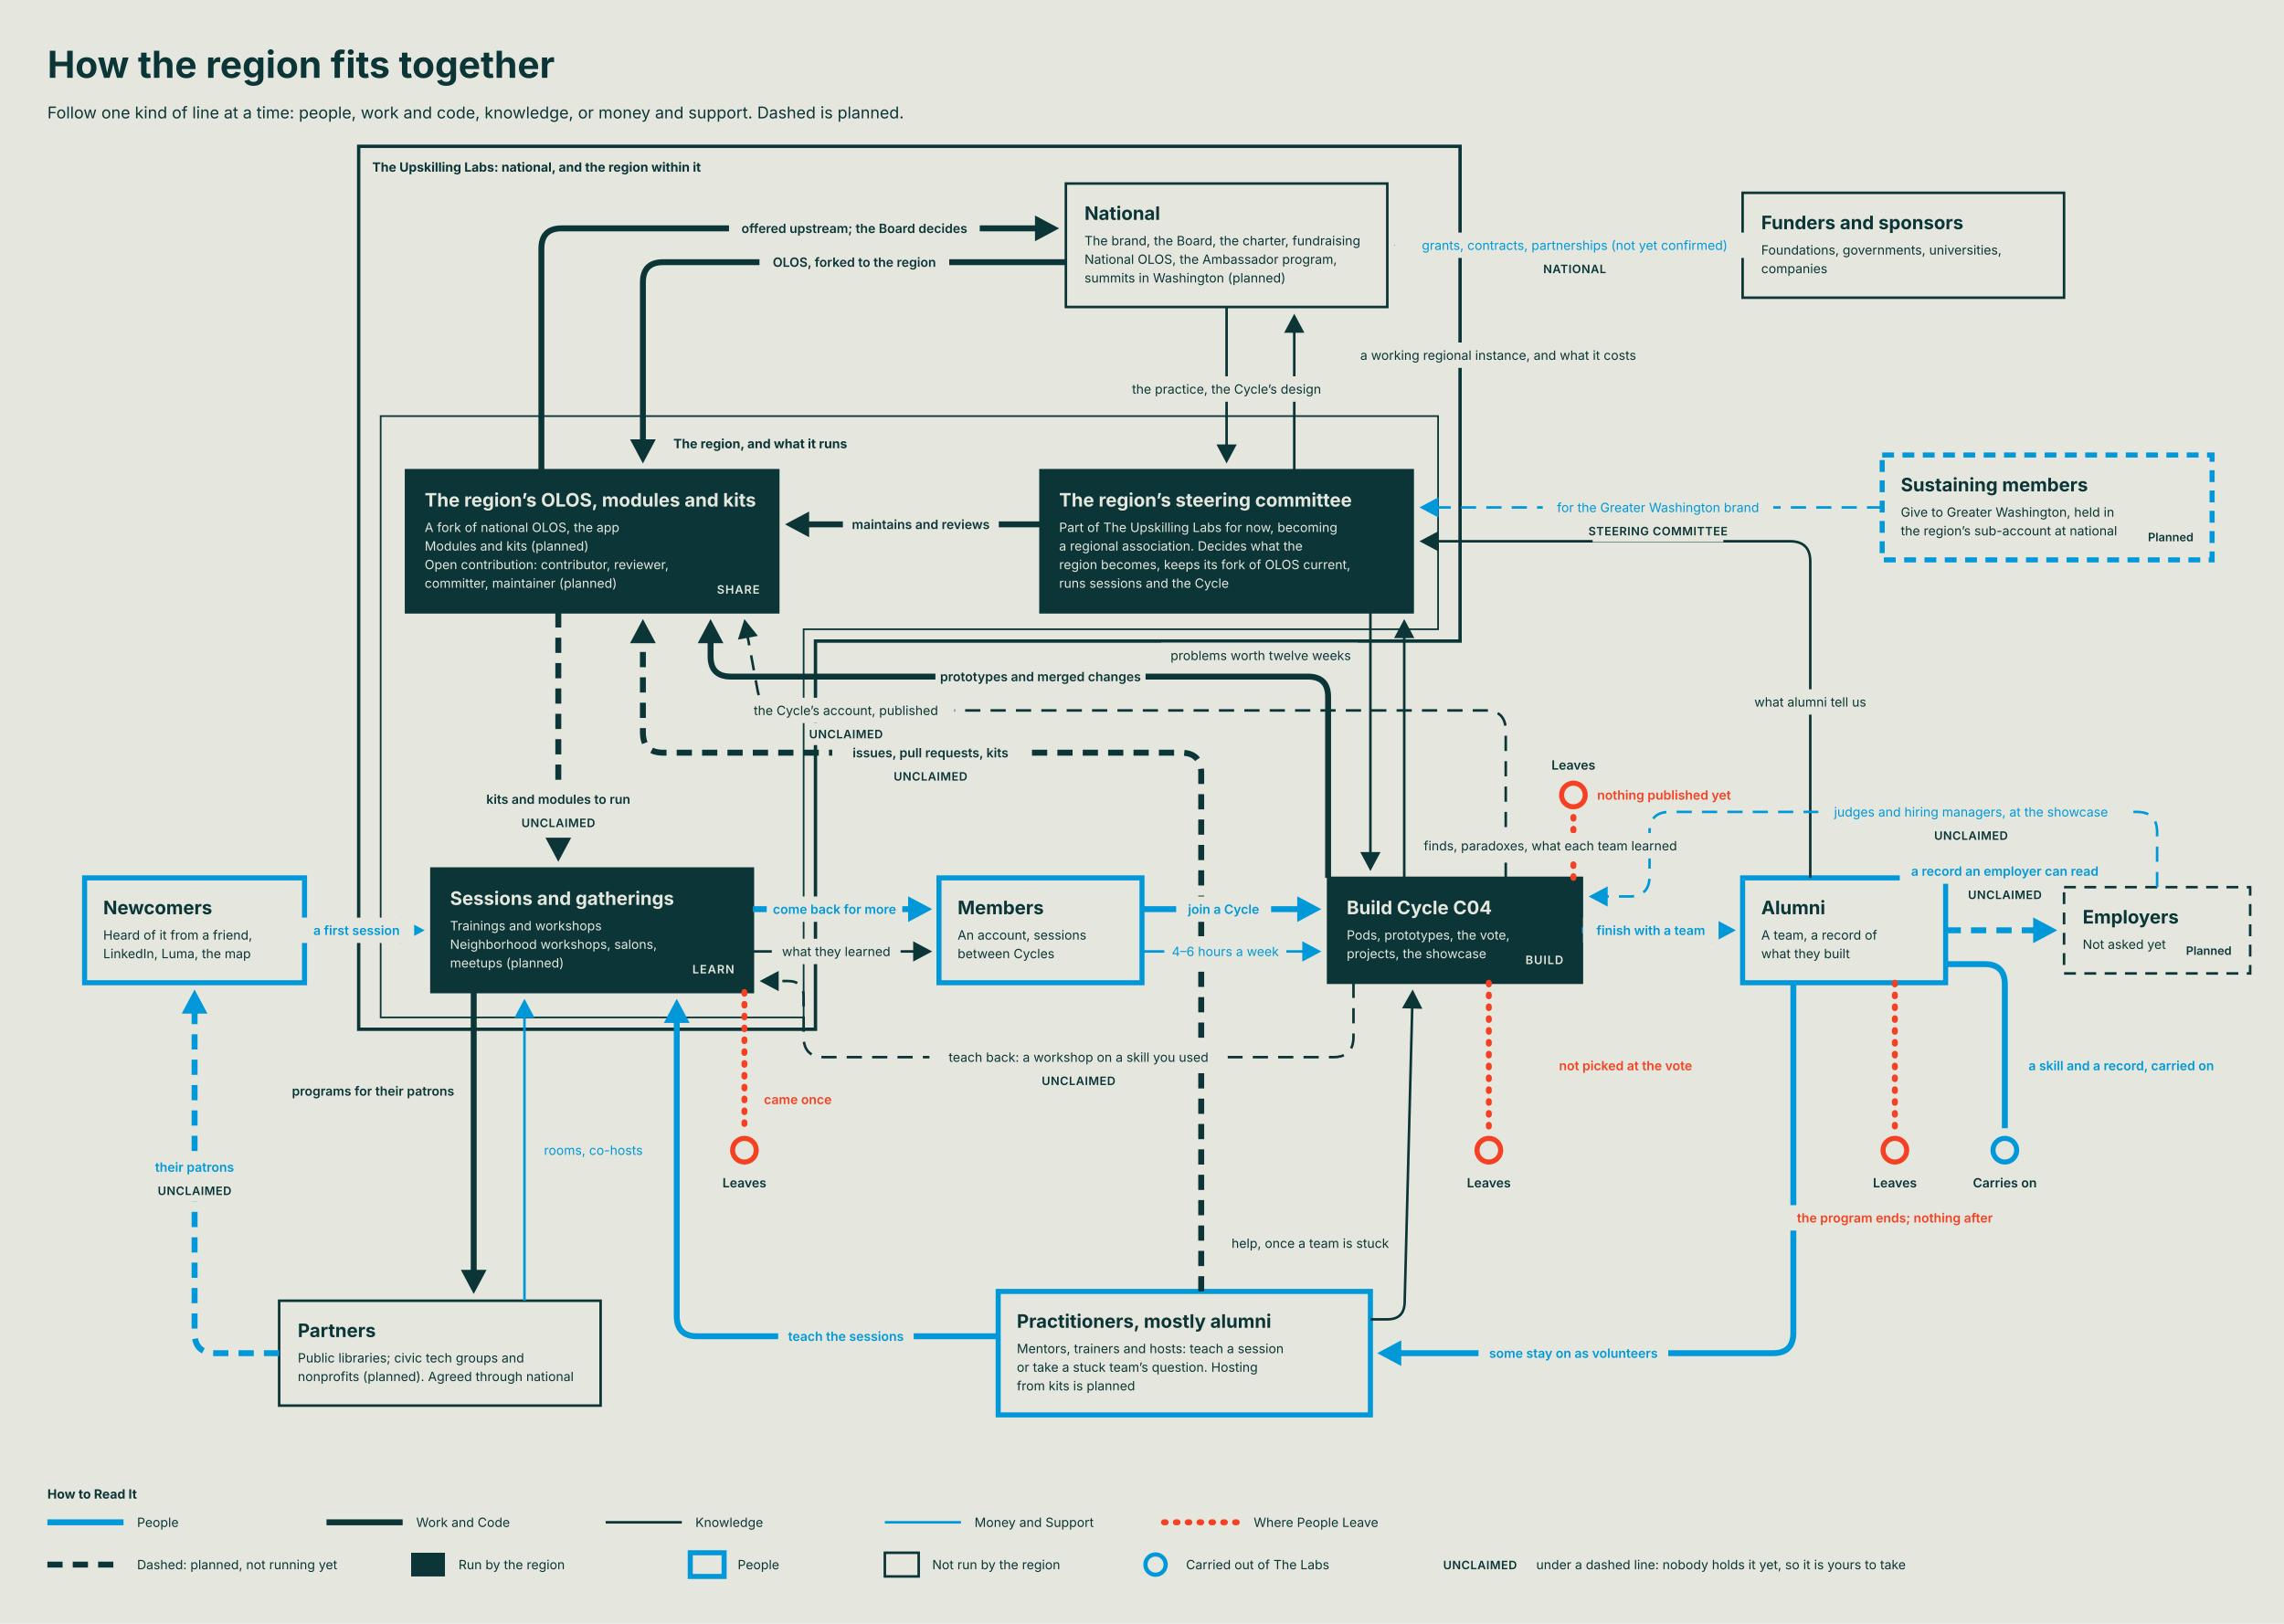
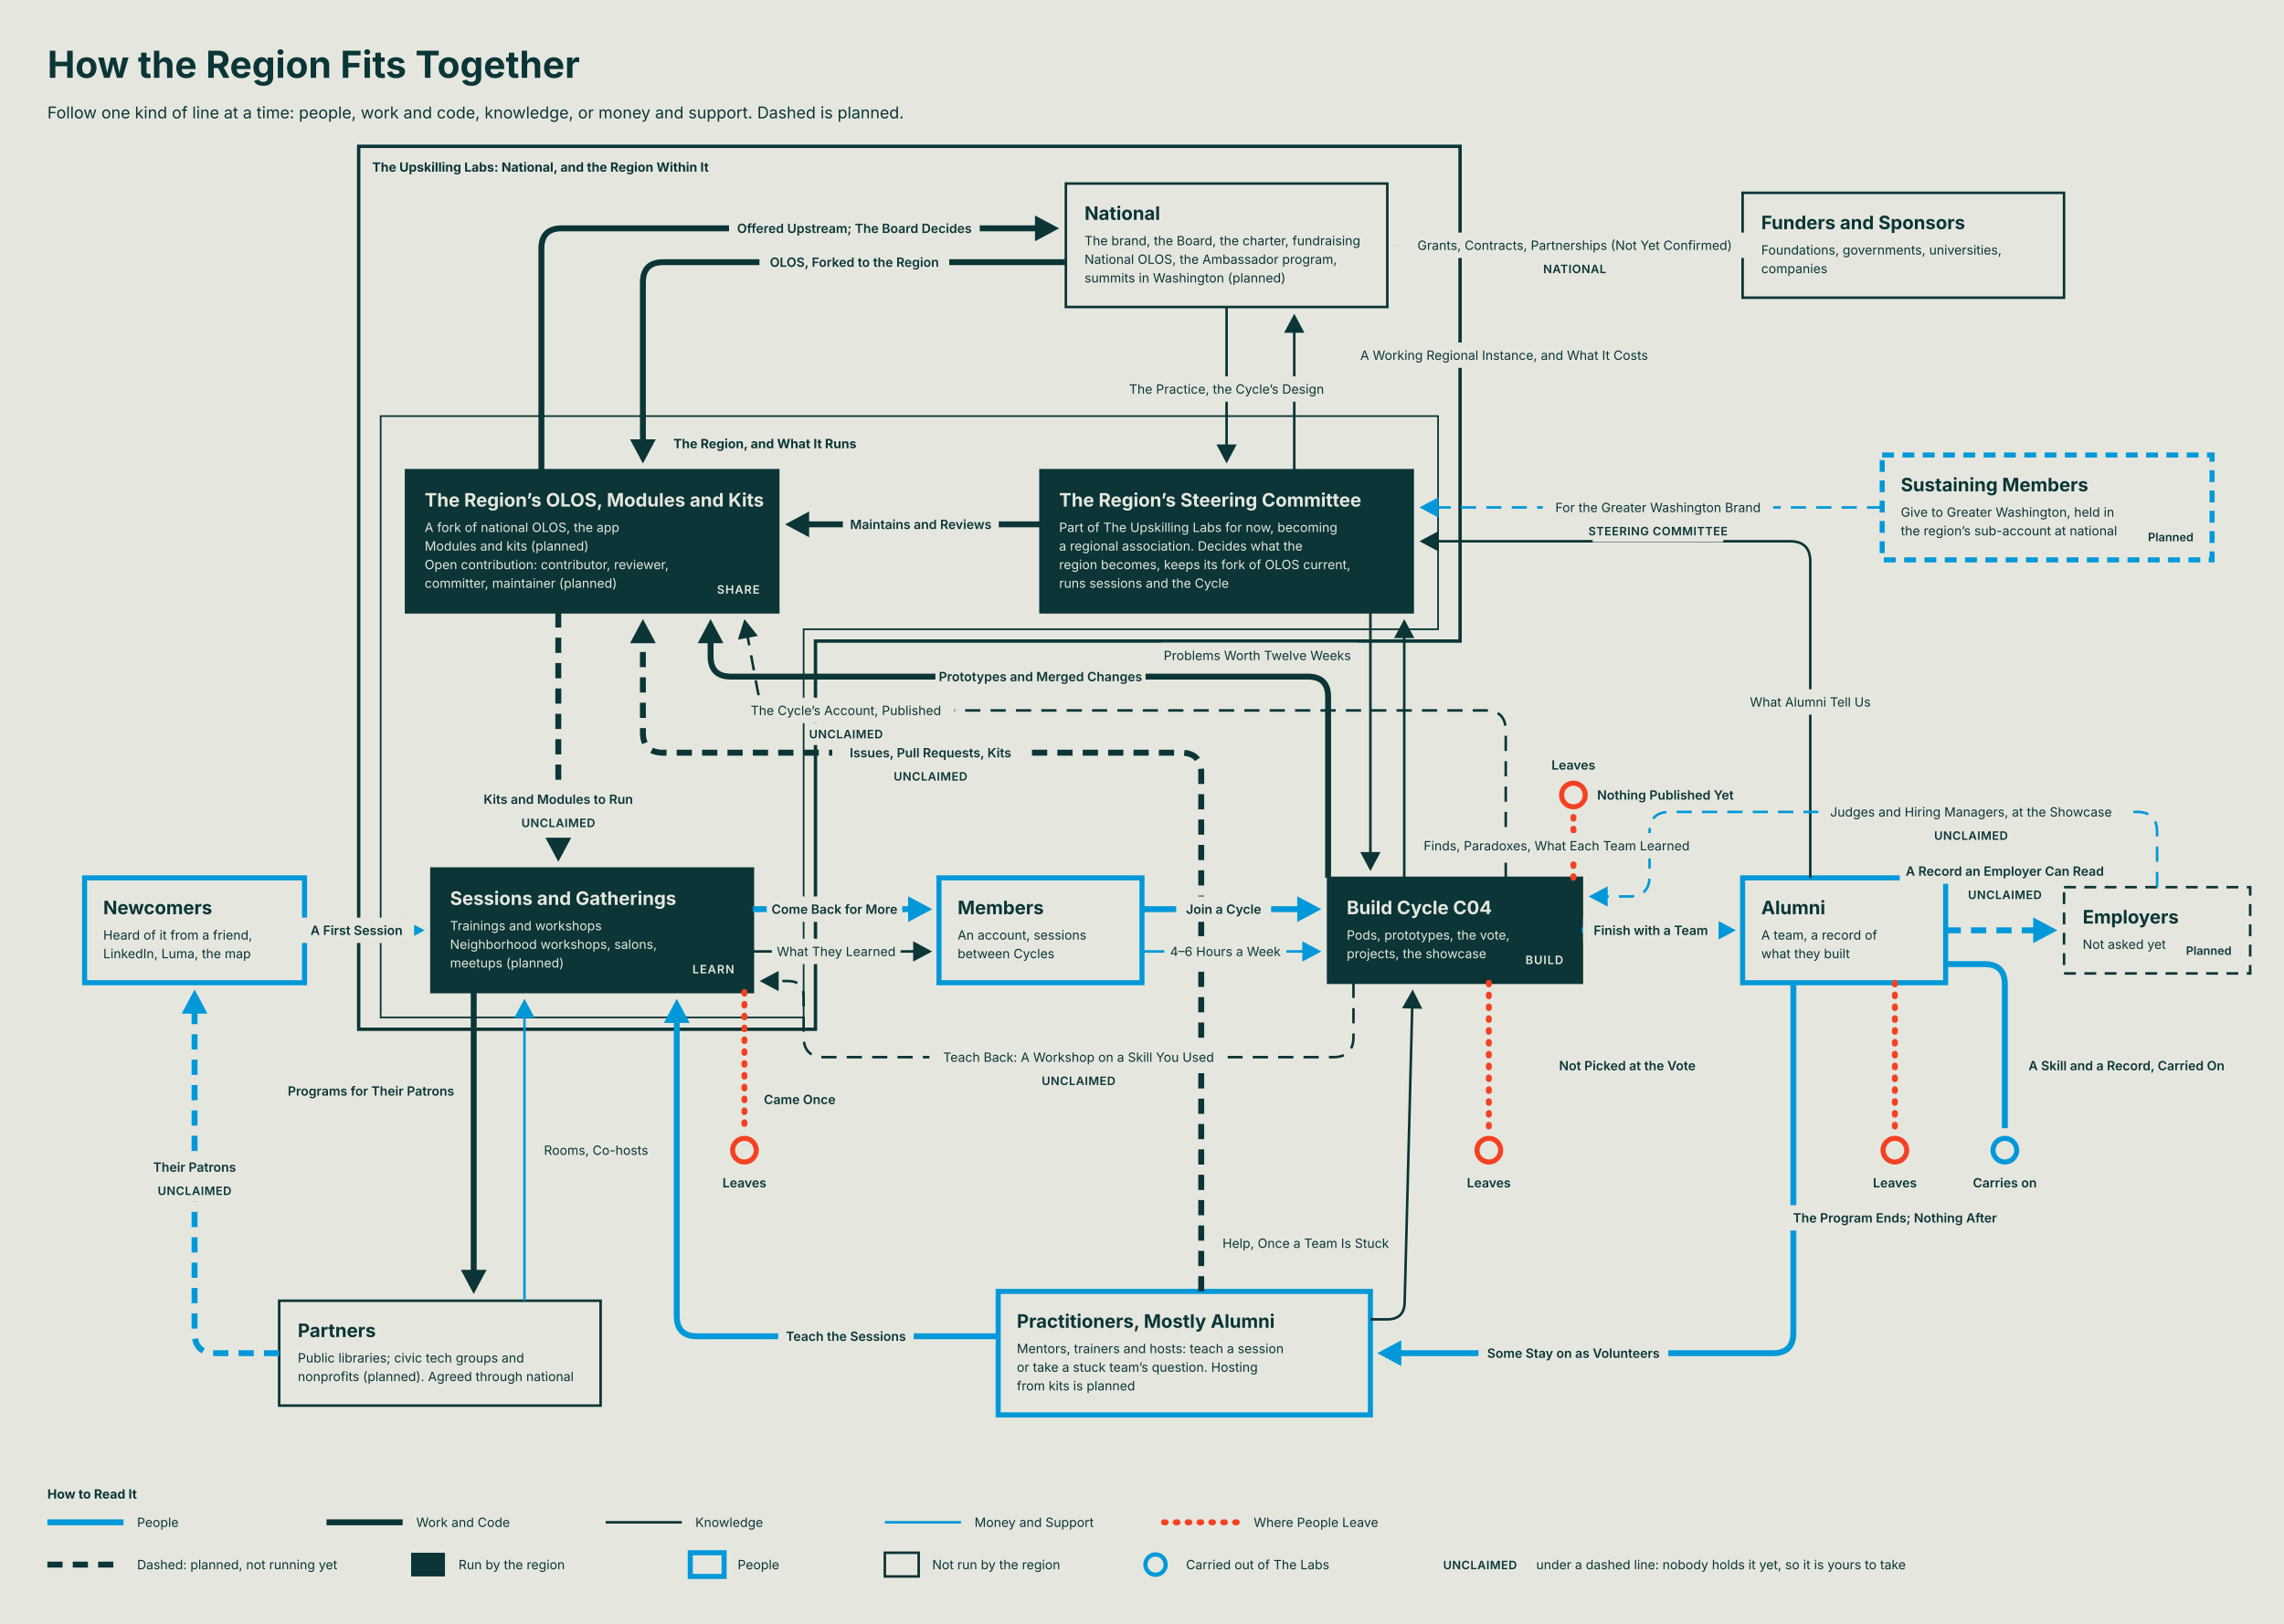
<svg xmlns="http://www.w3.org/2000/svg" class="fnet" viewBox="0 0 2700 1920" role="img" aria-label="How the region fits together" font-family="Inter, system-ui, sans-serif">
  <rect width="2700" height="1920" fill="#e5e7de" />
-   <text x="56" y="92" font-size="43.987" font-weight="700" fill="#0b3536">How the region fits together</text>
+   <text x="56" y="92" font-size="43.987" font-weight="700" fill="#0b3536">How the Region Fits Together</text>
  <text x="56" y="140" font-size="19.244" fill="#0b3536">Follow one kind of line at a time: people, work and code, knowledge, or money and support. Dashed is planned.</text>
  <path d="M424.0,173.0 H1726.0 V758.0 H964.0 V1217.0 H424.0 Z" fill="none" stroke="#0b3536" stroke-width="4" />
-   <text x="440.0" y="203.0" font-size="15.118" font-weight="700" fill="#0b3536">The Upskilling Labs: national, and the region within it</text>
+   <text x="440.0" y="203.0" font-size="15.118" font-weight="700" fill="#0b3536">The Upskilling Labs: National, and the Region Within It</text>
  <path d="M450.0,492.0 H1700.0 V744.0 H950.0 V1203.0 H450.0 Z" fill="none" stroke="#0b3536" stroke-width="2" />
-   <text x="796.0" y="530.0" font-size="15.118" font-weight="700" fill="#0b3536">The region, and what it runs</text>
+   <text x="796.0" y="530.0" font-size="15.118" font-weight="700" fill="#0b3536">The Region, and What It Runs</text>
  <g class="node">
    <rect x="1260.0" y="217.0" width="380" height="146.0" fill="#e5e7de" stroke="#0b3536" stroke-width="3" />
    <text x="1282.0" y="260.0" font-size="21.993" font-weight="700" fill="#0b3536">National</text>
    <text x="1282.0" y="290.0" font-size="15.118" fill="#0b3536">The brand, the Board, the charter, fundraising</text>
    <text x="1282.0" y="312.0" font-size="15.118" fill="#0b3536">National OLOS, the Ambassador program,</text>
    <text x="1282.0" y="334.0" font-size="15.118" fill="#0b3536">summits in Washington (planned)</text>
  </g>
  <g class="node">
    <rect x="2060.0" y="228.0" width="380" height="124.0" fill="#e5e7de" stroke="#0b3536" stroke-width="3" />
-     <text x="2082.0" y="271.0" font-size="21.993" font-weight="700" fill="#0b3536">Funders and sponsors</text>
+     <text x="2082.0" y="271.0" font-size="21.993" font-weight="700" fill="#0b3536">Funders and Sponsors</text>
    <text x="2082.0" y="301.0" font-size="15.118" fill="#0b3536">Foundations, governments, universities,</text>
    <text x="2082.0" y="323.0" font-size="15.118" fill="#0b3536">companies</text>
  </g>
  <g class="node">
    <rect x="480.0" y="556.0" width="440" height="168.0" fill="#0b3536" stroke="#0b3536" stroke-width="3" />
-     <text x="502.0" y="599.0" font-size="21.993" font-weight="700" fill="#e5e7de">The region’s OLOS, modules and kits</text>
+     <text x="502.0" y="599.0" font-size="21.993" font-weight="700" fill="#e5e7de">The Region’s OLOS, Modules and Kits</text>
    <text x="502.0" y="629.0" font-size="15.118" fill="#e5e7de">A fork of national OLOS, the app</text>
    <text x="502.0" y="651.0" font-size="15.118" fill="#e5e7de">Modules and kits (planned)</text>
    <text x="502.0" y="673.0" font-size="15.118" fill="#e5e7de">Open contribution: contributor, reviewer,</text>
    <text x="502.0" y="695.0" font-size="15.118" fill="#e5e7de">committer, maintainer (planned)</text>
    <text x="898.0" y="702.0" text-anchor="end" font-size="13.745" font-weight="600" fill="#e5e7de" letter-spacing="1">SHARE</text>
  </g>
  <g class="node">
    <rect x="1230.0" y="556.0" width="440" height="168.0" fill="#0b3536" stroke="#0b3536" stroke-width="3" />
-     <text x="1252.0" y="599.0" font-size="21.993" font-weight="700" fill="#e5e7de">The region’s steering committee</text>
+     <text x="1252.0" y="599.0" font-size="21.993" font-weight="700" fill="#e5e7de">The Region’s Steering Committee</text>
    <text x="1252.0" y="629.0" font-size="15.118" fill="#e5e7de">Part of The Upskilling Labs for now, becoming</text>
    <text x="1252.0" y="651.0" font-size="15.118" fill="#e5e7de">a regional association. Decides what the</text>
    <text x="1252.0" y="673.0" font-size="15.118" fill="#e5e7de">region becomes, keeps its fork of OLOS current,</text>
    <text x="1252.0" y="695.0" font-size="15.118" fill="#e5e7de">runs sessions and the Cycle</text>
  </g>
  <g class="node">
    <rect x="100.0" y="1038.0" width="260" height="124.0" fill="#e5e7de" stroke="#0098d8" stroke-width="6" />
    <text x="122.0" y="1081.0" font-size="21.993" font-weight="700" fill="#0b3536">Newcomers</text>
    <text x="122.0" y="1111.0" font-size="15.118" fill="#0b3536">Heard of it from a friend,</text>
    <text x="122.0" y="1133.0" font-size="15.118" fill="#0b3536">LinkedIn, Luma, the map</text>
  </g>
  <g class="node">
    <rect x="510.0" y="1027.0" width="380" height="146.0" fill="#0b3536" stroke="#0b3536" stroke-width="3" />
-     <text x="532.0" y="1070.0" font-size="21.993" font-weight="700" fill="#e5e7de">Sessions and gatherings</text>
+     <text x="532.0" y="1070.0" font-size="21.993" font-weight="700" fill="#e5e7de">Sessions and Gatherings</text>
    <text x="532.0" y="1100.0" font-size="15.118" fill="#e5e7de">Trainings and workshops</text>
    <text x="532.0" y="1122.0" font-size="15.118" fill="#e5e7de">Neighborhood workshops, salons,</text>
    <text x="532.0" y="1144.0" font-size="15.118" fill="#e5e7de">meetups (planned)</text>
    <text x="868.0" y="1151.0" text-anchor="end" font-size="13.745" font-weight="600" fill="#e5e7de" letter-spacing="1">LEARN</text>
  </g>
  <g class="node">
    <rect x="1110.0" y="1038.0" width="240" height="124.0" fill="#e5e7de" stroke="#0098d8" stroke-width="6" />
    <text x="1132.0" y="1081.0" font-size="21.993" font-weight="700" fill="#0b3536">Members</text>
    <text x="1132.0" y="1111.0" font-size="15.118" fill="#0b3536">An account, sessions</text>
    <text x="1132.0" y="1133.0" font-size="15.118" fill="#0b3536">between Cycles</text>
  </g>
  <g class="node">
    <rect x="1570.0" y="1038.0" width="300" height="124.0" fill="#0b3536" stroke="#0b3536" stroke-width="3" />
    <text x="1592.0" y="1081.0" font-size="21.993" font-weight="700" fill="#e5e7de">Build Cycle C04</text>
    <text x="1592.0" y="1111.0" font-size="15.118" fill="#e5e7de">Pods, prototypes, the vote,</text>
    <text x="1592.0" y="1133.0" font-size="15.118" fill="#e5e7de">projects, the showcase</text>
    <text x="1848.0" y="1140.0" text-anchor="end" font-size="13.745" font-weight="600" fill="#e5e7de" letter-spacing="1">BUILD</text>
  </g>
  <g class="node">
    <rect x="2060.0" y="1038.0" width="240" height="124.0" fill="#e5e7de" stroke="#0098d8" stroke-width="6" />
    <text x="2082.0" y="1081.0" font-size="21.993" font-weight="700" fill="#0b3536">Alumni</text>
    <text x="2082.0" y="1111.0" font-size="15.118" fill="#0b3536">A team, a record of</text>
    <text x="2082.0" y="1133.0" font-size="15.118" fill="#0b3536">what they built</text>
  </g>
  <g class="node">
    <rect x="2440.0" y="1049.0" width="220" height="102.0" fill="#e5e7de" stroke="#0b3536" stroke-width="3" stroke-dasharray="14 10" />
    <text x="2462.0" y="1092.0" font-size="21.993" font-weight="700" fill="#0b3536">Employers</text>
    <text x="2462.0" y="1122.0" font-size="15.118" fill="#0b3536">Not asked yet</text>
    <text x="2638.0" y="1129.0" text-anchor="end" font-size="13.745" font-weight="600" fill="#0b3536">Planned</text>
  </g>
  <g class="node">
    <rect x="330.0" y="1538.0" width="380" height="124.0" fill="#e5e7de" stroke="#0b3536" stroke-width="3" />
    <text x="352.0" y="1581.0" font-size="21.993" font-weight="700" fill="#0b3536">Partners</text>
    <text x="352.0" y="1611.0" font-size="15.118" fill="#0b3536">Public libraries; civic tech groups and</text>
    <text x="352.0" y="1633.0" font-size="15.118" fill="#0b3536">nonprofits (planned). Agreed through national</text>
  </g>
  <g class="node">
    <rect x="1180.0" y="1527.0" width="440" height="146.0" fill="#e5e7de" stroke="#0098d8" stroke-width="6" />
-     <text x="1202.0" y="1570.0" font-size="21.993" font-weight="700" fill="#0b3536">Practitioners, mostly alumni</text>
+     <text x="1202.0" y="1570.0" font-size="21.993" font-weight="700" fill="#0b3536">Practitioners, Mostly Alumni</text>
    <text x="1202.0" y="1600.0" font-size="15.118" fill="#0b3536">Mentors, trainers and hosts: teach a session</text>
    <text x="1202.0" y="1622.0" font-size="15.118" fill="#0b3536">or take a stuck team’s question. Hosting</text>
    <text x="1202.0" y="1644.0" font-size="15.118" fill="#0b3536">from kits is planned</text>
  </g>
  <g class="node">
    <rect x="2225.0" y="538.0" width="390" height="124.0" fill="#e5e7de" stroke="#0098d8" stroke-width="6" stroke-dasharray="14 10" />
-     <text x="2247.0" y="581.0" font-size="21.993" font-weight="700" fill="#0b3536">Sustaining members</text>
+     <text x="2247.0" y="581.0" font-size="21.993" font-weight="700" fill="#0b3536">Sustaining Members</text>
    <text x="2247.0" y="611.0" font-size="15.118" fill="#0b3536">Give to Greater Washington, held in</text>
    <text x="2247.0" y="633.0" font-size="15.118" fill="#0b3536">the region’s sub-account at national</text>
    <text x="2593.0" y="640.0" text-anchor="end" font-size="13.745" font-weight="600" fill="#0b3536">Planned</text>
  </g>
  <path class="fl f-people" d="M360.0,1100.0 L483.0,1100.0" fill="none" stroke="#0098d8" stroke-width="7" />
  <path class="fl f-people" d="M890.0,1075.0 L1083.0,1075.0" fill="none" stroke="#0098d8" stroke-width="7" />
  <path class="fl f-people" d="M1350.0,1075.0 L1543.0,1075.0" fill="none" stroke="#0098d8" stroke-width="7" />
  <path class="fl f-people" d="M1870.0,1100.0 L2033.0,1100.0" fill="none" stroke="#0098d8" stroke-width="7" />
  <path class="fl f-people" d="M2300.0,1100.0 L2413.0,1100.0" fill="none" stroke="#0098d8" stroke-width="7" stroke-dasharray="18 12" />
  <path class="fl f-people" d="M2120.0,1162.0 L2120.0,1576.0 Q2120.0,1600.0 2096.0,1600.0 L1647.0,1600.0" fill="none" stroke="#0098d8" stroke-width="7" />
  <path class="fl f-people" d="M1180.0,1580.0 L824.0,1580.0 Q800.0,1580.0 800.0,1556.0 L800.0,1200.0" fill="none" stroke="#0098d8" stroke-width="7" />
  <path class="fl f-people" d="M330.0,1600.0 L254.0,1600.0 Q230.0,1600.0 230.0,1576.0 L230.0,1189.0" fill="none" stroke="#0098d8" stroke-width="7" stroke-dasharray="18 12" />
  <path class="fl f-leak" d="M880.0,1173.0 L880.0,1334.0" fill="none" stroke="#f54123" stroke-width="7" stroke-dasharray="2 12" stroke-linecap="round" />
  <path class="fl f-leak" d="M1760.0,1162.0 L1760.0,1334.0" fill="none" stroke="#f54123" stroke-width="7" stroke-dasharray="2 12" stroke-linecap="round" />
  <path class="fl f-leak" d="M2240.0,1162.0 L2240.0,1334.0" fill="none" stroke="#f54123" stroke-width="7" stroke-dasharray="2 12" stroke-linecap="round" />
  <path class="fl f-work" d="M1230.0,620.0 L947.0,620.0" fill="none" stroke="#0b3536" stroke-width="7" />
  <path class="fl f-work" d="M1570.0,1038.0 L1570.0,824.0 Q1570.0,800.0 1546.0,800.0 L864.0,800.0 Q840.0,800.0 840.0,776.0 L840.0,751.0" fill="none" stroke="#0b3536" stroke-width="7" />
  <path class="fl f-work" d="M1420.0,1527.0 L1420.0,914.0 Q1420.0,890.0 1396.0,890.0 L784.0,890.0 Q760.0,890.0 760.0,866.0 L760.0,751.0" fill="none" stroke="#0b3536" stroke-width="7" stroke-dasharray="18 12" />
  <path class="fl f-work" d="M660.0,724.0 L660.0,1000.0" fill="none" stroke="#0b3536" stroke-width="7" stroke-dasharray="18 12" />
  <path class="fl f-work" d="M560.0,1173.0 L560.0,1511.0" fill="none" stroke="#0b3536" stroke-width="7" />
  <path class="fl f-knowledge" d="M1620.0,724.0 L1620.0,1015.0" fill="none" stroke="#0b3536" stroke-width="3" />
  <path class="fl f-knowledge" d="M1660.0,1038.0 L1660.0,747.0" fill="none" stroke="#0b3536" stroke-width="3" />
  <path class="fl f-knowledge" d="M890.0,1125.0 L1087.0,1125.0" fill="none" stroke="#0b3536" stroke-width="3" />
  <path class="fl f-knowledge" d="M2140.0,1038.0 L2140.0,664.0 Q2140.0,640.0 2116.0,640.0 L1693.0,640.0" fill="none" stroke="#0b3536" stroke-width="3" />
  <path class="fl f-support" d="M620.0,1538.0 L620.0,1196.0" fill="none" stroke="#0098d8" stroke-width="3" />
  <path class="fl f-support" d="M1350.0,1125.0 L1547.0,1125.0" fill="none" stroke="#0098d8" stroke-width="3" />
  <path class="fl f-support" d="M2550.0,1049.0 L2550.0,984.0 Q2550.0,960.0 2526.0,960.0 L1974.0,960.0 Q1950.0,960.0 1950.0,984.0 L1950.0,1036.0 Q1950.0,1060.0 1926.0,1060.0 L1893.0,1060.0" fill="none" stroke="#0098d8" stroke-width="3" stroke-dasharray="18 12" />
  <path class="fl f-work" d="M1260.0,310.0 L784.0,310.0 Q760.0,310.0 760.0,334.0 L760.0,529.0" fill="none" stroke="#0b3536" stroke-width="7" />
  <path class="fl f-work" d="M640.0,556.0 L640.0,294.0 Q640.0,270.0 664.0,270.0 L1233.0,270.0" fill="none" stroke="#0b3536" stroke-width="7" />
  <path class="fl f-knowledge" d="M1450.0,363.0 L1450.0,533.0" fill="none" stroke="#0b3536" stroke-width="3" />
  <path class="fl f-support" d="M2060.0,290.0 L1663.0,290.0" fill="none" stroke="#0098d8" stroke-width="3" stroke-dasharray="18 12" />
  <path class="fl f-support" d="M2225.0,600.0 L1693.0,600.0" fill="none" stroke="#0098d8" stroke-width="3" stroke-dasharray="18 12" />
  <path class="fl f-knowledge" d="M1620.0,1560.0 L1640.0,1560.0 Q1660.0,1560.0 1660.5,1540.0 L1669.6,1185.0" fill="none" stroke="#0b3536" stroke-width="3" />
  <path class="fl f-knowledge" d="M1600.0,1162.0 L1600.0,1226.0 Q1600.0,1250.0 1576.0,1250.0 L974.0,1250.0 Q950.0,1250.0 950.0,1226.0 L950.0,1178.5 Q950.0,1160.0 931.5,1160.0 L913.0,1160.0" fill="none" stroke="#0b3536" stroke-width="3" stroke-dasharray="18 12" />
  <path class="fl f-leak" d="M1860.0,1038.0 L1860.0,966.0" fill="none" stroke="#f54123" stroke-width="7" stroke-dasharray="2 12" stroke-linecap="round" />
  <path class="fl f-people" d="M2300.0,1140.0 L2346.0,1140.0 Q2370.0,1140.0 2370.0,1164.0 L2370.0,1334.0" fill="none" stroke="#0098d8" stroke-width="7" />
  <path class="fl f-knowledge" d="M1530.0,556.0 L1530.0,386.0" fill="none" stroke="#0b3536" stroke-width="3" />
  <path class="fl f-knowledge" d="M1780.0,1038.0 L1780.0,864.0 Q1780.0,840.0 1756.0,840.0 L924.0,840.0 Q900.0,840.0 895.6,816.4 L882.7,746.7" fill="none" stroke="#0b3536" stroke-width="3" stroke-dasharray="18 12" />
  <path class="fl f-people" d="M473.5,1115.2 L502.0,1100.0 L473.5,1084.8 Z" fill="#0098d8" />
  <path class="fl f-people" d="M1073.5,1090.2 L1102.0,1075.0 L1073.5,1059.8 Z" fill="#0098d8" />
  <path class="fl f-people" d="M1533.5,1090.2 L1562.0,1075.0 L1533.5,1059.8 Z" fill="#0098d8" />
  <path class="fl f-people" d="M2023.5,1115.2 L2052.0,1100.0 L2023.5,1084.8 Z" fill="#0098d8" />
  <path class="fl f-people" d="M2403.5,1115.2 L2432.0,1100.0 L2403.5,1084.8 Z" fill="#0098d8" />
  <path class="fl f-people" d="M1656.5,1584.8 L1628.0,1600.0 L1656.5,1615.2 Z" fill="#0098d8" />
  <path class="fl f-people" d="M815.2,1209.5 L800.0,1181.0 L784.8,1209.5 Z" fill="#0098d8" />
  <path class="fl f-people" d="M245.2,1198.5 L230.0,1170.0 L214.8,1198.5 Z" fill="#0098d8" />
  <path class="fl f-work" d="M956.5,604.8 L928.0,620.0 L956.5,635.2 Z" fill="#0b3536" />
  <path class="fl f-work" d="M855.2,760.5 L840.0,732.0 L824.8,760.5 Z" fill="#0b3536" />
  <path class="fl f-work" d="M775.2,760.5 L760.0,732.0 L744.8,760.5 Z" fill="#0b3536" />
  <path class="fl f-work" d="M644.8,990.5 L660.0,1019.0 L675.2,990.5 Z" fill="#0b3536" />
  <path class="fl f-work" d="M544.8,1501.5 L560.0,1530.0 L575.2,1501.5 Z" fill="#0b3536" />
  <path class="fl f-knowledge" d="M1608.0,1007.5 L1620.0,1030.0 L1632.0,1007.5 Z" fill="#0b3536" />
  <path class="fl f-knowledge" d="M1672.0,754.5 L1660.0,732.0 L1648.0,754.5 Z" fill="#0b3536" />
  <path class="fl f-knowledge" d="M1079.5,1137.0 L1102.0,1125.0 L1079.5,1113.0 Z" fill="#0b3536" />
  <path class="fl f-knowledge" d="M1700.5,628.0 L1678.0,640.0 L1700.5,652.0 Z" fill="#0b3536" />
  <path class="fl f-support" d="M632.0,1203.5 L620.0,1181.0 L608.0,1203.5 Z" fill="#0098d8" />
  <path class="fl f-support" d="M1539.5,1137.0 L1562.0,1125.0 L1539.5,1113.0 Z" fill="#0098d8" />
  <path class="fl f-support" d="M1900.5,1048.0 L1878.0,1060.0 L1900.5,1072.0 Z" fill="#0098d8" />
  <path class="fl f-work" d="M744.8,519.5 L760.0,548.0 L775.2,519.5 Z" fill="#0b3536" />
  <path class="fl f-work" d="M1223.5,285.2 L1252.0,270.0 L1223.5,254.8 Z" fill="#0b3536" />
  <path class="fl f-knowledge" d="M1438.0,525.5 L1450.0,548.0 L1462.0,525.5 Z" fill="#0b3536" />
  <path class="fl f-support" d="M1670.5,278.0 L1648.0,290.0 L1670.5,302.0 Z" fill="#0098d8" />
  <path class="fl f-support" d="M1700.5,588.0 L1678.0,600.0 L1700.5,612.0 Z" fill="#0098d8" />
  <path class="fl f-knowledge" d="M1681.4,1192.8 L1670.0,1170.0 L1657.4,1192.2 Z" fill="#0b3536" />
  <path class="fl f-knowledge" d="M920.5,1148.0 L898.0,1160.0 L920.5,1172.0 Z" fill="#0b3536" />
  <path class="fl f-knowledge" d="M1542.0,393.5 L1530.0,371.0 L1518.0,393.5 Z" fill="#0b3536" />
  <path class="fl f-knowledge" d="M895.9,751.9 L880.0,732.0 L872.3,756.3 Z" fill="#0b3536" />
  <g class="fl f-leak">
    <circle cx="880" cy="1360" r="14" fill="#e5e7de" stroke="#f54123" stroke-width="6" />
    <text x="880" y="1404" text-anchor="middle" font-size="15.118" font-weight="600" fill="#0b3536">Leaves</text>
  </g>
  <g class="fl f-leak">
    <circle cx="2240" cy="1360" r="14" fill="#e5e7de" stroke="#f54123" stroke-width="6" />
    <text x="2240" y="1404" text-anchor="middle" font-size="15.118" font-weight="600" fill="#0b3536">Leaves</text>
  </g>
  <g class="fl f-leak">
    <circle cx="1760" cy="1360" r="14" fill="#e5e7de" stroke="#f54123" stroke-width="6" />
    <text x="1760" y="1404" text-anchor="middle" font-size="15.118" font-weight="600" fill="#0b3536">Leaves</text>
  </g>
  <g class="fl f-leak">
    <circle cx="1860" cy="940" r="14" fill="#e5e7de" stroke="#f54123" stroke-width="6" />
    <text x="1860" y="910" text-anchor="middle" font-size="15.118" font-weight="600" fill="#0b3536">Leaves</text>
  </g>
  <g class="fl f-people">
    <circle cx="2370" cy="1360" r="14" fill="#e5e7de" stroke="#0098d8" stroke-width="6" />
    <text x="2370" y="1404" text-anchor="middle" font-size="15.118" font-weight="600" fill="#0b3536">Carries on</text>
  </g>
  <g class="fl f-people">
    <rect x="353.4" y="1085.0" width="136.2" height="30" fill="#e5e7de" />
-     <text x="421.5" y="1105.5" text-anchor="middle" font-size="15.118" font-weight="600" fill="#0098d8">a first session</text>
+     <text x="421.5" y="1105.5" text-anchor="middle" font-size="15.118" font-weight="600" fill="#0b3536">A First Session</text>
  </g>
  <g class="fl f-people">
    <rect x="906.4" y="1060.0" width="160.2" height="30" fill="#e5e7de" />
-     <text x="986.5" y="1080.5" text-anchor="middle" font-size="15.118" font-weight="600" fill="#0098d8">come back for more</text>
+     <text x="986.5" y="1080.5" text-anchor="middle" font-size="15.118" font-weight="600" fill="#0b3536">Come Back for More</text>
  </g>
  <g class="fl f-people">
    <rect x="1390.4" y="1060.0" width="112.2" height="30" fill="#e5e7de" />
-     <text x="1446.5" y="1080.5" text-anchor="middle" font-size="15.118" font-weight="600" fill="#0098d8">join a Cycle</text>
+     <text x="1446.5" y="1080.5" text-anchor="middle" font-size="15.118" font-weight="600" fill="#0b3536">Join a Cycle</text>
  </g>
  <g class="fl f-people">
    <rect x="1871.4" y="1085.0" width="160.2" height="30" fill="#e5e7de" />
-     <text x="1951.5" y="1105.5" text-anchor="middle" font-size="15.118" font-weight="600" fill="#0098d8">finish with a team</text>
+     <text x="1951.5" y="1105.5" text-anchor="middle" font-size="15.118" font-weight="600" fill="#0b3536">Finish with a Team</text>
  </g>
  <g class="fl f-people">
    <rect x="2245.8" y="1015.0" width="248.4" height="30" fill="#e5e7de" />
-     <text x="2370.0" y="1035.5" text-anchor="middle" font-size="15.118" font-weight="600" fill="#0098d8">a record an employer can read</text>
+     <text x="2370.0" y="1035.5" text-anchor="middle" font-size="15.118" font-weight="600" fill="#0b3536">A Record an Employer Can Read</text>
  </g>
  <g class="fl f-people">
    <rect x="2327.4" y="1045.0" width="85.3" height="26" fill="#e5e7de" />
    <text x="2370.0" y="1063.0" text-anchor="middle" font-size="13.745" font-weight="600" fill="#0b3536" letter-spacing=".5">UNCLAIMED</text>
  </g>
  <g class="fl f-people">
    <rect x="1747.8" y="1585.0" width="224.3" height="30" fill="#e5e7de" />
-     <text x="1860.0" y="1605.5" text-anchor="middle" font-size="15.118" font-weight="600" fill="#0098d8">some stay on as volunteers</text>
+     <text x="1860.0" y="1605.5" text-anchor="middle" font-size="15.118" font-weight="600" fill="#0b3536">Some Stay on as Volunteers</text>
  </g>
  <g class="fl f-people">
    <rect x="919.9" y="1565.0" width="160.2" height="30" fill="#e5e7de" />
-     <text x="1000.0" y="1585.5" text-anchor="middle" font-size="15.118" font-weight="600" fill="#0098d8">teach the sessions</text>
+     <text x="1000.0" y="1585.5" text-anchor="middle" font-size="15.118" font-weight="600" fill="#0b3536">Teach the Sessions</text>
  </g>
  <g class="fl f-people">
    <rect x="169.9" y="1365.0" width="120.2" height="30" fill="#e5e7de" />
-     <text x="230.0" y="1385.5" text-anchor="middle" font-size="15.118" font-weight="600" fill="#0098d8">their patrons</text>
+     <text x="230.0" y="1385.5" text-anchor="middle" font-size="15.118" font-weight="600" fill="#0b3536">Their Patrons</text>
  </g>
  <g class="fl f-people">
    <rect x="187.4" y="1395.0" width="85.3" height="26" fill="#e5e7de" />
    <text x="230.0" y="1413.0" text-anchor="middle" font-size="13.745" font-weight="600" fill="#0b3536" letter-spacing=".5">UNCLAIMED</text>
  </g>
  <g class="fl f-leak">
    <rect x="895.0" y="1285.0" width="88.1" height="30" fill="#e5e7de" />
-     <text x="903.0" y="1305.5" text-anchor="start" font-size="15.118" font-weight="600" fill="#f54123">came once</text>
+     <text x="903.0" y="1305.5" text-anchor="start" font-size="15.118" font-weight="600" fill="#0b3536">Came Once</text>
  </g>
  <g class="fl f-leak">
    <rect x="1835.0" y="1245.0" width="192.3" height="30" fill="#e5e7de" />
-     <text x="1843.0" y="1265.5" text-anchor="start" font-size="15.118" font-weight="600" fill="#f54123">not picked at the vote</text>
+     <text x="1843.0" y="1265.5" text-anchor="start" font-size="15.118" font-weight="600" fill="#0b3536">Not Picked at the Vote</text>
  </g>
  <g class="fl f-leak">
    <rect x="2107.8" y="1425.0" width="264.4" height="30" fill="#e5e7de" />
-     <text x="2240.0" y="1445.5" text-anchor="middle" font-size="15.118" font-weight="600" fill="#f54123">the program ends; nothing after</text>
+     <text x="2240.0" y="1445.5" text-anchor="middle" font-size="15.118" font-weight="600" fill="#0b3536">The Program Ends; Nothing After</text>
  </g>
  <g class="fl f-work">
    <rect x="996.4" y="605.0" width="184.3" height="30" fill="#e5e7de" />
-     <text x="1088.5" y="625.5" text-anchor="middle" font-size="15.118" font-weight="600" fill="#0b3536">maintains and reviews</text>
+     <text x="1088.5" y="625.5" text-anchor="middle" font-size="15.118" font-weight="600" fill="#0b3536">Maintains and Reviews</text>
  </g>
  <g class="fl f-work">
    <rect x="1105.8" y="785.0" width="248.4" height="30" fill="#e5e7de" />
-     <text x="1230.0" y="805.5" text-anchor="middle" font-size="15.118" font-weight="600" fill="#0b3536">prototypes and merged changes</text>
+     <text x="1230.0" y="805.5" text-anchor="middle" font-size="15.118" font-weight="600" fill="#0b3536">Prototypes and Merged Changes</text>
  </g>
  <g class="fl f-work">
    <rect x="983.8" y="875.0" width="232.3" height="30" fill="#e5e7de" />
-     <text x="1100.0" y="895.5" text-anchor="middle" font-size="15.118" font-weight="600" fill="#0b3536">issues, pull requests, kits</text>
+     <text x="1100.0" y="895.5" text-anchor="middle" font-size="15.118" font-weight="600" fill="#0b3536">Issues, Pull Requests, Kits</text>
  </g>
  <g class="fl f-work">
    <rect x="1057.4" y="905.0" width="85.3" height="26" fill="#e5e7de" />
    <text x="1100.0" y="923.0" text-anchor="middle" font-size="13.745" font-weight="600" fill="#0b3536" letter-spacing=".5">UNCLAIMED</text>
  </g>
  <g class="fl f-work">
    <rect x="559.9" y="930.0" width="200.3" height="30" fill="#e5e7de" />
-     <text x="660.0" y="950.5" text-anchor="middle" font-size="15.118" font-weight="600" fill="#0b3536">kits and modules to run</text>
+     <text x="660.0" y="950.5" text-anchor="middle" font-size="15.118" font-weight="600" fill="#0b3536">Kits and Modules to Run</text>
  </g>
  <g class="fl f-work">
    <rect x="617.4" y="960.0" width="85.3" height="26" fill="#e5e7de" />
    <text x="660.0" y="978.0" text-anchor="middle" font-size="13.745" font-weight="600" fill="#0b3536" letter-spacing=".5">UNCLAIMED</text>
  </g>
  <g class="fl f-work">
    <rect x="320.7" y="1275.0" width="224.3" height="30" fill="#e5e7de" />
-     <text x="537.0" y="1295.5" text-anchor="end" font-size="15.118" font-weight="600" fill="#0b3536">programs for their patrons</text>
+     <text x="537.0" y="1295.5" text-anchor="end" font-size="15.118" font-weight="600" fill="#0b3536">Programs for Their Patrons</text>
  </g>
  <g class="fl f-knowledge">
    <rect x="1372.7" y="760.0" width="232.3" height="30" fill="#e5e7de" />
-     <text x="1597.0" y="780.5" text-anchor="end" font-size="15.118" font-weight="400" fill="#0b3536">problems worth twelve weeks</text>
+     <text x="1597.0" y="780.5" text-anchor="end" font-size="15.118" font-weight="400" fill="#0b3536">Problems Worth Twelve Weeks</text>
  </g>
  <g class="fl f-knowledge">
    <rect x="1675.0" y="985.0" width="336.5" height="30" fill="#e5e7de" />
-     <text x="1683.0" y="1005.5" text-anchor="start" font-size="15.118" font-weight="400" fill="#0b3536">finds, paradoxes, what each team learned</text>
+     <text x="1683.0" y="1005.5" text-anchor="start" font-size="15.118" font-weight="400" fill="#0b3536">Finds, Paradoxes, What Each Team Learned</text>
  </g>
  <g class="fl f-knowledge">
    <rect x="912.4" y="1110.0" width="152.2" height="30" fill="#e5e7de" />
-     <text x="988.5" y="1130.5" text-anchor="middle" font-size="15.118" font-weight="400" fill="#0b3536">what they learned</text>
+     <text x="988.5" y="1130.5" text-anchor="middle" font-size="15.118" font-weight="400" fill="#0b3536">What They Learned</text>
  </g>
  <g class="fl f-knowledge">
    <rect x="2055.9" y="815.0" width="168.2" height="30" fill="#e5e7de" />
-     <text x="2140.0" y="835.5" text-anchor="middle" font-size="15.118" font-weight="400" fill="#0b3536">what alumni tell us</text>
+     <text x="2140.0" y="835.5" text-anchor="middle" font-size="15.118" font-weight="400" fill="#0b3536">What Alumni Tell Us</text>
  </g>
  <g class="fl f-support">
    <rect x="635.0" y="1345.0" width="136.2" height="30" fill="#e5e7de" />
-     <text x="643.0" y="1365.5" text-anchor="start" font-size="15.118" font-weight="400" fill="#0098d8">rooms, co-hosts</text>
+     <text x="643.0" y="1365.5" text-anchor="start" font-size="15.118" font-weight="400" fill="#0b3536">Rooms, Co-hosts</text>
  </g>
  <g class="fl f-support">
    <rect x="1376.4" y="1110.0" width="144.2" height="30" fill="#e5e7de" />
-     <text x="1448.5" y="1130.5" text-anchor="middle" font-size="15.118" font-weight="400" fill="#0098d8">4–6 hours a week</text>
+     <text x="1448.5" y="1130.5" text-anchor="middle" font-size="15.118" font-weight="400" fill="#0b3536">4–6 Hours a Week</text>
  </g>
  <g class="fl f-support">
    <rect x="2149.7" y="945.0" width="360.5" height="30" fill="#e5e7de" />
-     <text x="2330.0" y="965.5" text-anchor="middle" font-size="15.118" font-weight="400" fill="#0098d8">judges and hiring managers, at the showcase</text>
+     <text x="2330.0" y="965.5" text-anchor="middle" font-size="15.118" font-weight="400" fill="#0b3536">Judges and Hiring Managers, at the Showcase</text>
  </g>
  <g class="fl f-support">
    <rect x="2287.4" y="975.0" width="85.3" height="26" fill="#e5e7de" />
    <text x="2330.0" y="993.0" text-anchor="middle" font-size="13.745" font-weight="600" fill="#0b3536" letter-spacing=".5">UNCLAIMED</text>
  </g>
  <g class="fl f-work">
    <rect x="897.8" y="295.0" width="224.3" height="30" fill="#e5e7de" />
-     <text x="1010.0" y="315.5" text-anchor="middle" font-size="15.118" font-weight="600" fill="#0b3536">OLOS, forked to the region</text>
+     <text x="1010.0" y="315.5" text-anchor="middle" font-size="15.118" font-weight="600" fill="#0b3536">OLOS, Forked to the Region</text>
  </g>
  <g class="fl f-work">
    <rect x="861.8" y="255.0" width="296.4" height="30" fill="#e5e7de" />
-     <text x="1010.0" y="275.5" text-anchor="middle" font-size="15.118" font-weight="600" fill="#0b3536">offered upstream; the Board decides</text>
+     <text x="1010.0" y="275.5" text-anchor="middle" font-size="15.118" font-weight="600" fill="#0b3536">Offered Upstream; The Board Decides</text>
  </g>
  <g class="fl f-knowledge">
    <rect x="1313.8" y="445.0" width="272.4" height="30" fill="#e5e7de" />
-     <text x="1450.0" y="465.5" text-anchor="middle" font-size="15.118" font-weight="400" fill="#0b3536">the practice, the Cycle’s design</text>
+     <text x="1450.0" y="465.5" text-anchor="middle" font-size="15.118" font-weight="400" fill="#0b3536">The Practice, the Cycle’s Design</text>
  </g>
  <g class="fl f-support">
    <rect x="1649.2" y="275.0" width="424.6" height="30" fill="#e5e7de" />
-     <text x="1861.5" y="295.5" text-anchor="middle" font-size="15.118" font-weight="400" fill="#0098d8">grants, contracts, partnerships (not yet confirmed)</text>
+     <text x="1861.5" y="295.5" text-anchor="middle" font-size="15.118" font-weight="400" fill="#0b3536">Grants, Contracts, Partnerships (Not Yet Confirmed)</text>
  </g>
  <g class="fl f-support">
    <rect x="1822.7" y="305.0" width="77.6" height="26" fill="#e5e7de" />
    <text x="1861.5" y="323.0" text-anchor="middle" font-size="13.745" font-weight="600" fill="#0b3536" letter-spacing=".5">NATIONAL</text>
  </g>
  <g class="fl f-support">
    <rect x="1823.8" y="585.0" width="272.4" height="30" fill="#e5e7de" />
-     <text x="1960.0" y="605.5" text-anchor="middle" font-size="15.118" font-weight="400" fill="#0098d8">for the Greater Washington brand</text>
+     <text x="1960.0" y="605.5" text-anchor="middle" font-size="15.118" font-weight="400" fill="#0b3536">For the Greater Washington Brand</text>
  </g>
  <g class="fl f-support">
    <rect x="1882.7" y="615.0" width="154.5" height="26" fill="#e5e7de" />
    <text x="1960.0" y="633.0" text-anchor="middle" font-size="13.745" font-weight="600" fill="#0b3536" letter-spacing=".5">STEERING COMMITTEE</text>
  </g>
  <g class="fl f-knowledge">
    <rect x="1425.7" y="1455.0" width="224.3" height="30" fill="#e5e7de" />
-     <text x="1642.0" y="1475.5" text-anchor="end" font-size="15.118" font-weight="400" fill="#0b3536">help, once a team is stuck</text>
+     <text x="1642.0" y="1475.5" text-anchor="end" font-size="15.118" font-weight="400" fill="#0b3536">Help, Once a Team Is Stuck</text>
  </g>
  <g class="fl f-knowledge">
    <rect x="1098.7" y="1235.0" width="352.5" height="30" fill="#e5e7de" />
-     <text x="1275.0" y="1255.5" text-anchor="middle" font-size="15.118" font-weight="400" fill="#0b3536">teach back: a workshop on a skill you used</text>
+     <text x="1275.0" y="1255.5" text-anchor="middle" font-size="15.118" font-weight="400" fill="#0b3536">Teach Back: A Workshop on a Skill You Used</text>
  </g>
  <g class="fl f-knowledge">
    <rect x="1232.4" y="1265.0" width="85.3" height="26" fill="#e5e7de" />
    <text x="1275.0" y="1283.0" text-anchor="middle" font-size="13.745" font-weight="600" fill="#0b3536" letter-spacing=".5">UNCLAIMED</text>
  </g>
  <g class="fl f-leak">
    <rect x="1880.0" y="925.0" width="184.3" height="30" fill="#e5e7de" />
-     <text x="1888.0" y="945.5" text-anchor="start" font-size="15.118" font-weight="600" fill="#f54123">nothing published yet</text>
+     <text x="1888.0" y="945.5" text-anchor="start" font-size="15.118" font-weight="600" fill="#0b3536">Nothing Published Yet</text>
  </g>
  <g class="fl f-people">
    <rect x="2390.0" y="1245.0" width="272.4" height="30" fill="#e5e7de" />
-     <text x="2398.0" y="1265.5" text-anchor="start" font-size="15.118" font-weight="600" fill="#0098d8">a skill and a record, carried on</text>
+     <text x="2398.0" y="1265.5" text-anchor="start" font-size="15.118" font-weight="600" fill="#0b3536">A Skill and a Record, Carried On</text>
  </g>
  <g class="fl f-knowledge">
    <rect x="1600.0" y="405.0" width="384.6" height="30" fill="#e5e7de" />
-     <text x="1608.0" y="425.5" text-anchor="start" font-size="15.118" font-weight="400" fill="#0b3536">a working regional instance, and what it costs</text>
+     <text x="1608.0" y="425.5" text-anchor="start" font-size="15.118" font-weight="400" fill="#0b3536">A Working Regional Instance, and What It Costs</text>
  </g>
  <g class="fl f-knowledge">
    <rect x="871.8" y="825.0" width="256.4" height="30" fill="#e5e7de" />
-     <text x="1000.0" y="845.5" text-anchor="middle" font-size="15.118" font-weight="400" fill="#0b3536">the Cycle’s account, published</text>
+     <text x="1000.0" y="845.5" text-anchor="middle" font-size="15.118" font-weight="400" fill="#0b3536">The Cycle’s Account, Published</text>
  </g>
  <g class="fl f-knowledge">
    <rect x="957.4" y="855.0" width="85.3" height="26" fill="#e5e7de" />
    <text x="1000.0" y="873.0" text-anchor="middle" font-size="13.745" font-weight="600" fill="#0b3536" letter-spacing=".5">UNCLAIMED</text>
  </g>
  <text x="56" y="1772" font-size="15.118" font-weight="700" fill="#0b3536">How to Read It</text>
  <line x1="56" y1="1800" x2="146" y2="1800" stroke="#0098d8" stroke-width="7" />
  <text x="162" y="1805.5" font-size="15.118" fill="#0b3536">People</text>
  <line x1="386" y1="1800" x2="476" y2="1800" stroke="#0b3536" stroke-width="7" />
  <text x="492" y="1805.5" font-size="15.118" fill="#0b3536">Work and Code</text>
  <line x1="716" y1="1800" x2="806" y2="1800" stroke="#0b3536" stroke-width="3" />
  <text x="822" y="1805.5" font-size="15.118" fill="#0b3536">Knowledge</text>
  <line x1="1046" y1="1800" x2="1136" y2="1800" stroke="#0098d8" stroke-width="3" />
  <text x="1152" y="1805.5" font-size="15.118" fill="#0b3536">Money and Support</text>
  <line x1="1376" y1="1800" x2="1466" y2="1800" stroke="#f54123" stroke-width="7" stroke-dasharray="2 12" stroke-linecap="round" />
  <text x="1482" y="1805.5" font-size="15.118" fill="#0b3536">Where People Leave</text>
  <line x1="56" y1="1850" x2="146" y2="1850" stroke="#0b3536" stroke-width="7" stroke-dasharray="18 12" />
  <text x="162" y="1855.5" font-size="15.118" fill="#0b3536">Dashed: planned, not running yet</text>
  <rect x="486" y="1836" width="40" height="28" fill="#0b3536" />
  <text x="542" y="1855.5" font-size="15.118" fill="#0b3536">Run by the region</text>
  <rect x="816" y="1836" width="40" height="28" fill="#e5e7de" stroke="#0098d8" stroke-width="6" />
  <text x="872" y="1855.5" font-size="15.118" fill="#0b3536">People</text>
  <rect x="1046" y="1836" width="40" height="28" fill="#e5e7de" stroke="#0b3536" stroke-width="3" />
  <text x="1102" y="1855.5" font-size="15.118" fill="#0b3536">Not run by the region</text>
  <circle cx="1366" cy="1850" r="12" fill="#e5e7de" stroke="#0098d8" stroke-width="5" />
  <text x="1402" y="1855.5" font-size="15.118" fill="#0b3536">Carried out of The Labs</text>
  <text x="1706" y="1855.5" font-size="13.745" font-weight="600" fill="#0b3536" letter-spacing=".5">UNCLAIMED</text>
  <text x="1816" y="1855.5" font-size="15.118" fill="#0b3536">under a dashed line: nobody holds it yet, so it is yours to take</text>
</svg>
